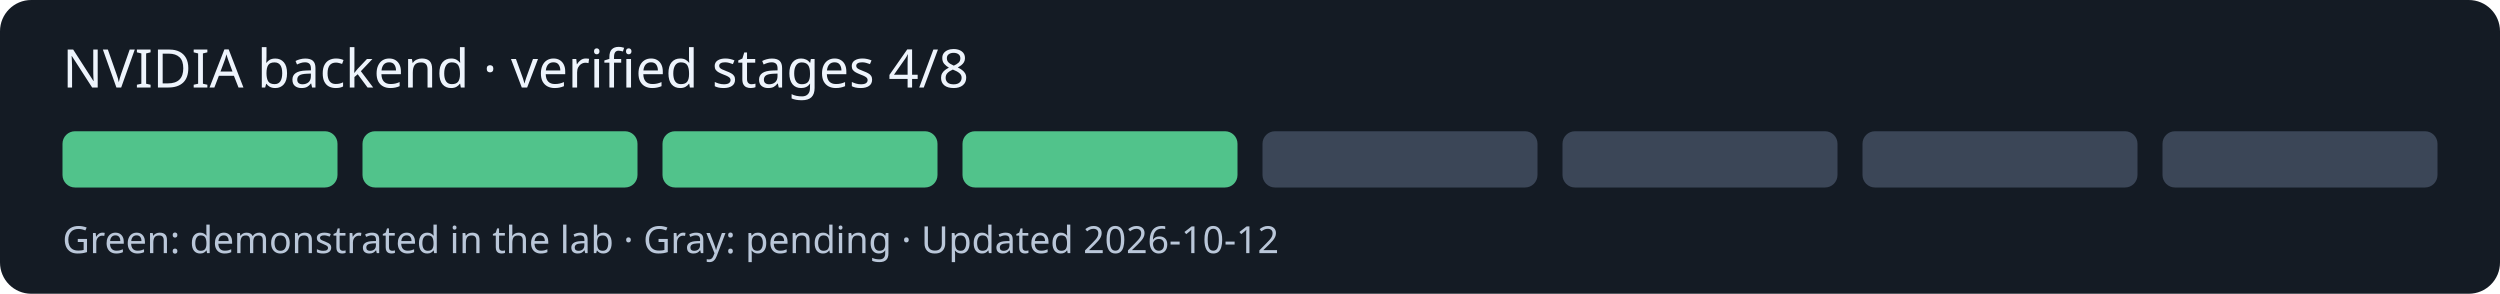
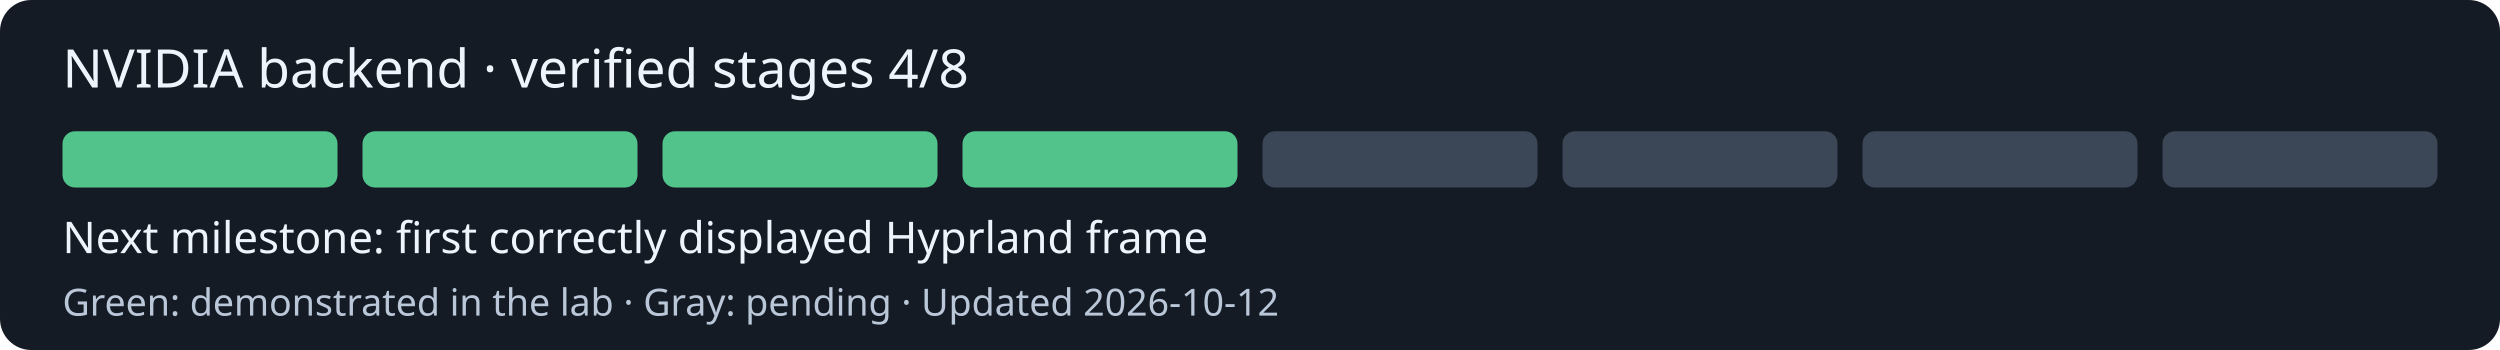
- <svg xmlns="http://www.w3.org/2000/svg" width="800" height="94" viewBox="0 0 800 94" role="img" aria-labelledby="title desc">
-   <rect width="800" height="94" rx="10" fill="#141b24" />
+ <svg xmlns="http://www.w3.org/2000/svg" width="800" height="112" viewBox="0 0 800 112" role="img" aria-labelledby="title desc">
+   <rect width="800" height="112" rx="10" fill="#141b24" />
  <text x="20" y="28" fill="#eef4fc" font-family="sans-serif" font-size="17">NVIDIA backend · verified stages 4/8</text>
  <g transform="translate(20 42)">
    <rect width="88" height="18" rx="4" fill="#51c38b" />
    <rect x="96" width="88" height="18" rx="4" fill="#51c38b" />
    <rect x="192" width="88" height="18" rx="4" fill="#51c38b" />
    <rect x="288" width="88" height="18" rx="4" fill="#51c38b" />
    <rect x="384" width="88" height="18" rx="4" fill="#3b4657" />
    <rect x="480" width="88" height="18" rx="4" fill="#3b4657" />
    <rect x="576" width="88" height="18" rx="4" fill="#3b4657" />
    <rect x="672" width="88" height="18" rx="4" fill="#3b4657" />
  </g>
-   <text x="20" y="81" fill="#bac7d9" font-family="sans-serif" font-size="12">Green: demonstrated in the lab · Gray: pending · Updated 2026-10-12</text>
+   <text x="20" y="81" fill="#eef4fc" font-family="sans-serif" font-size="14">Next milestone: first correctly displayed Hyprland frame</text>
+   <text x="20" y="101" fill="#bac7d9" font-family="sans-serif" font-size="12">Green: demonstrated in the lab · Gray: pending · Updated 2026-10-12</text>
</svg>
